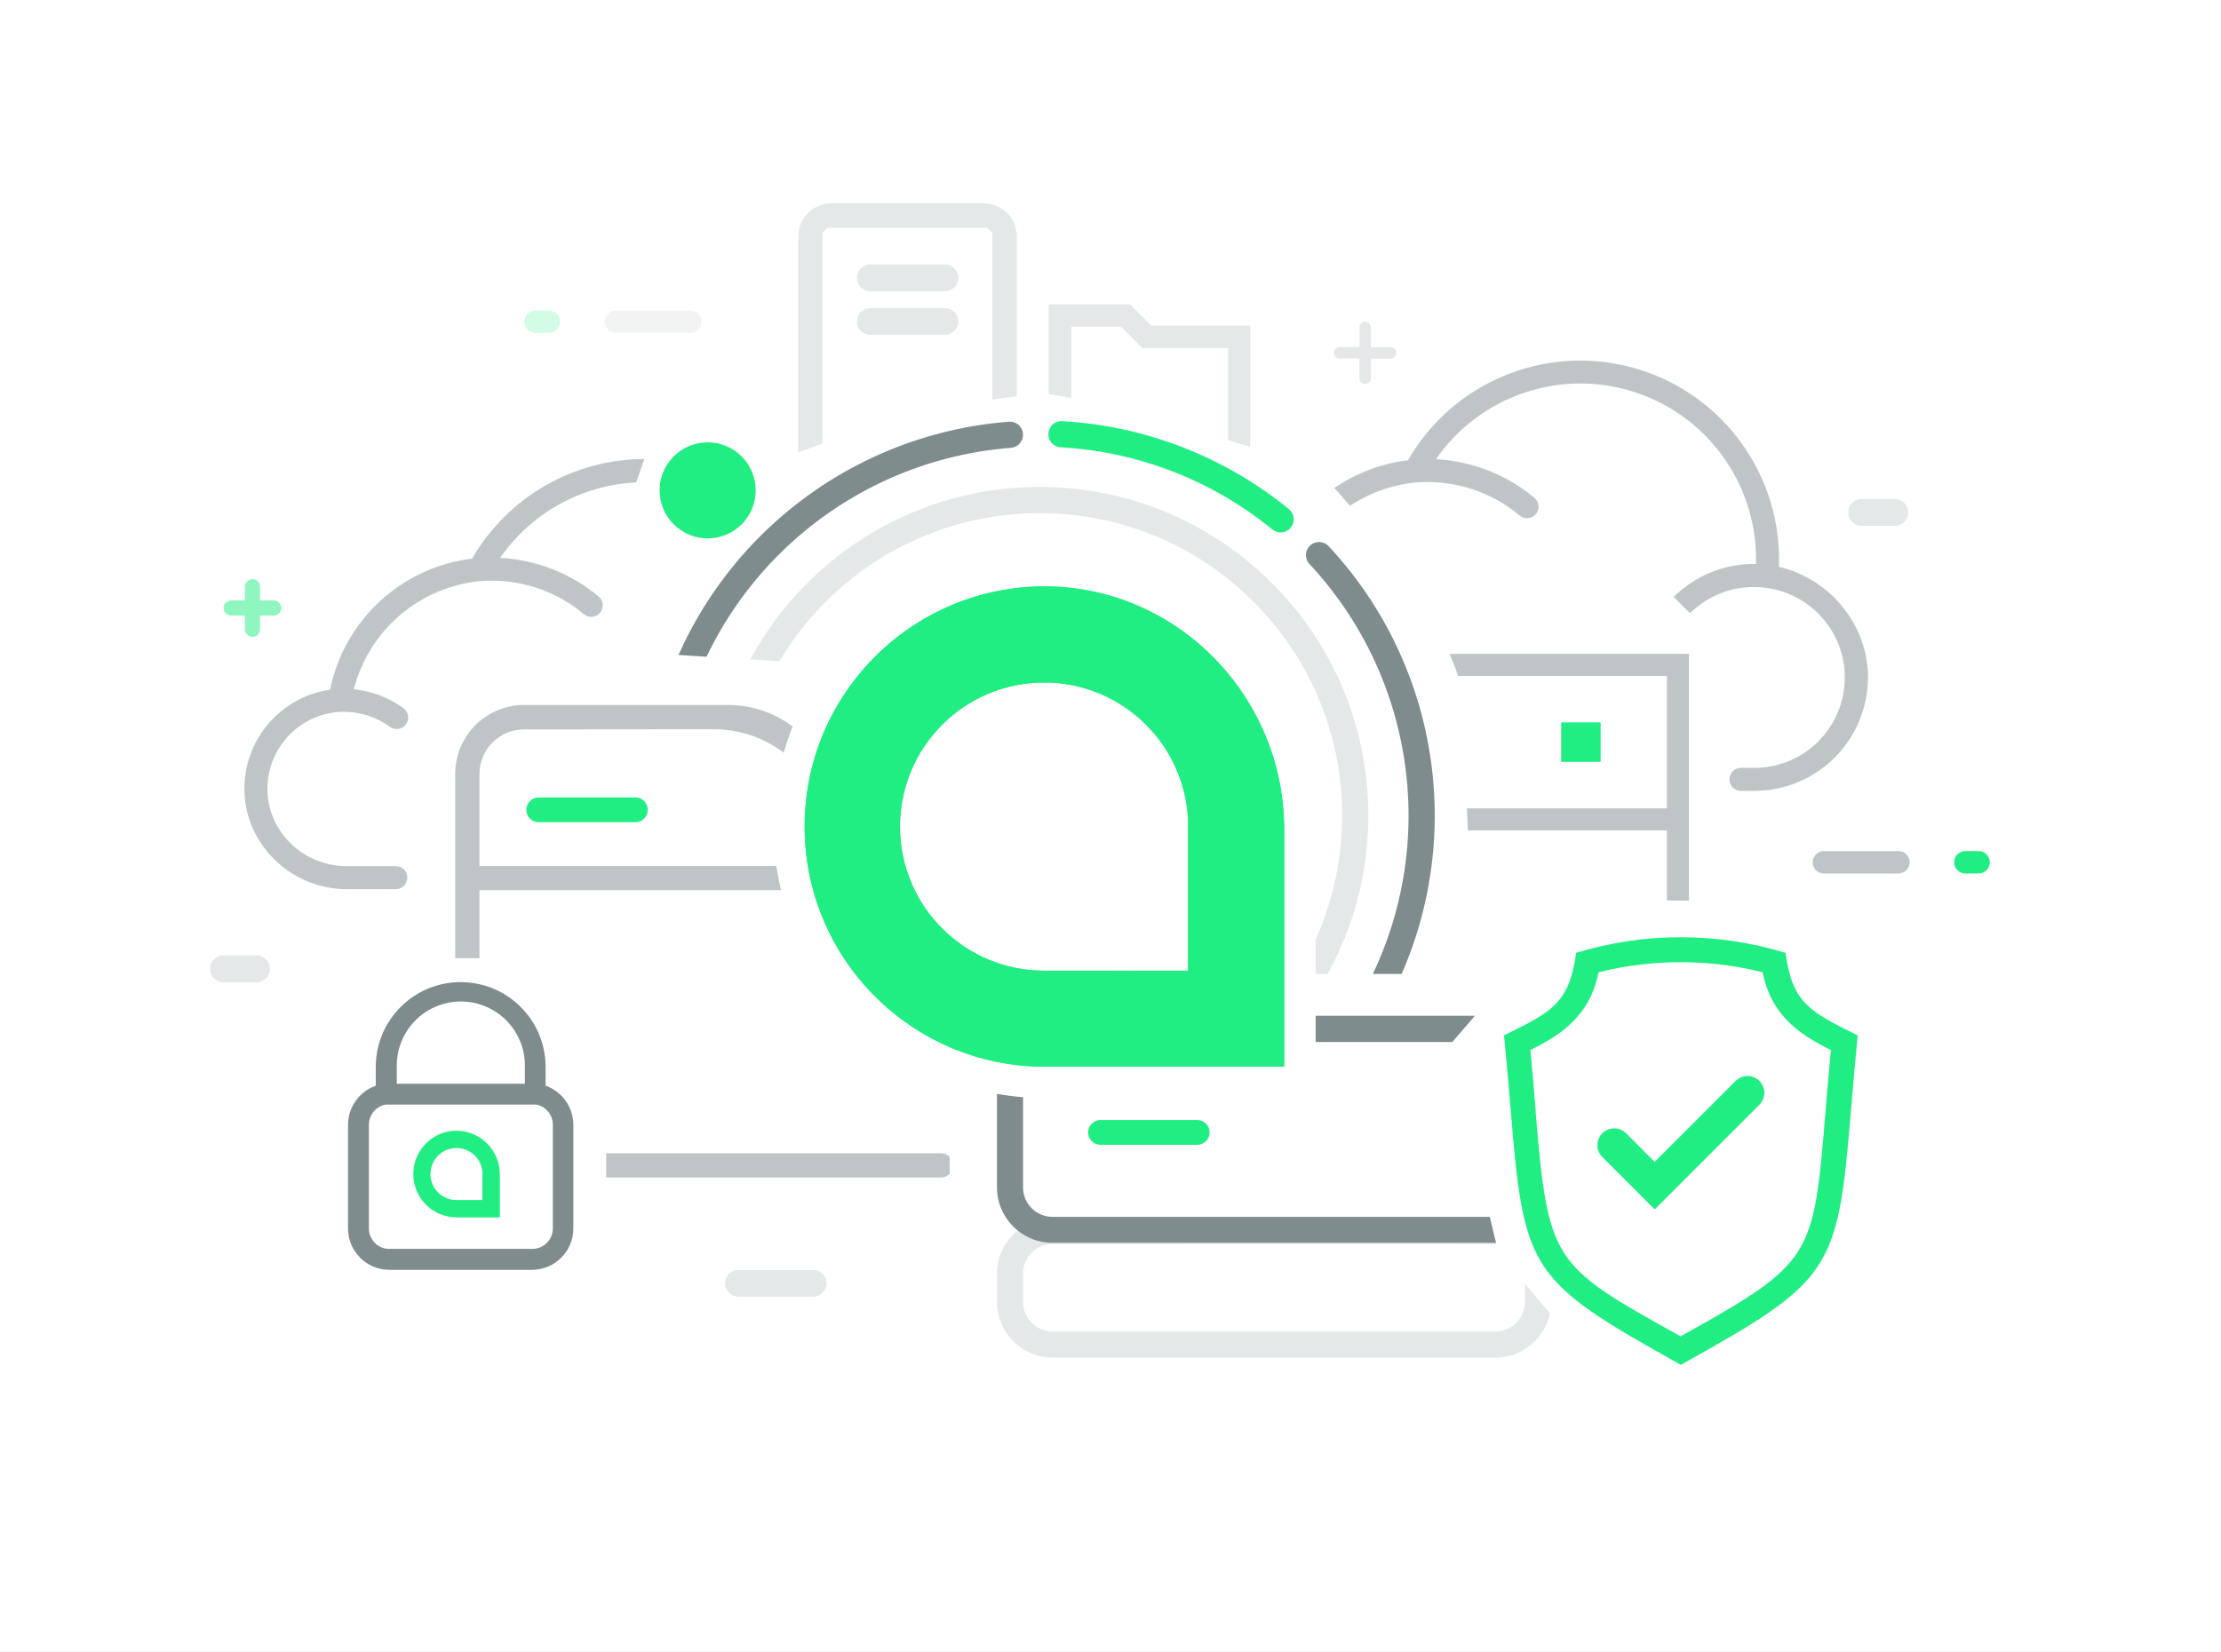
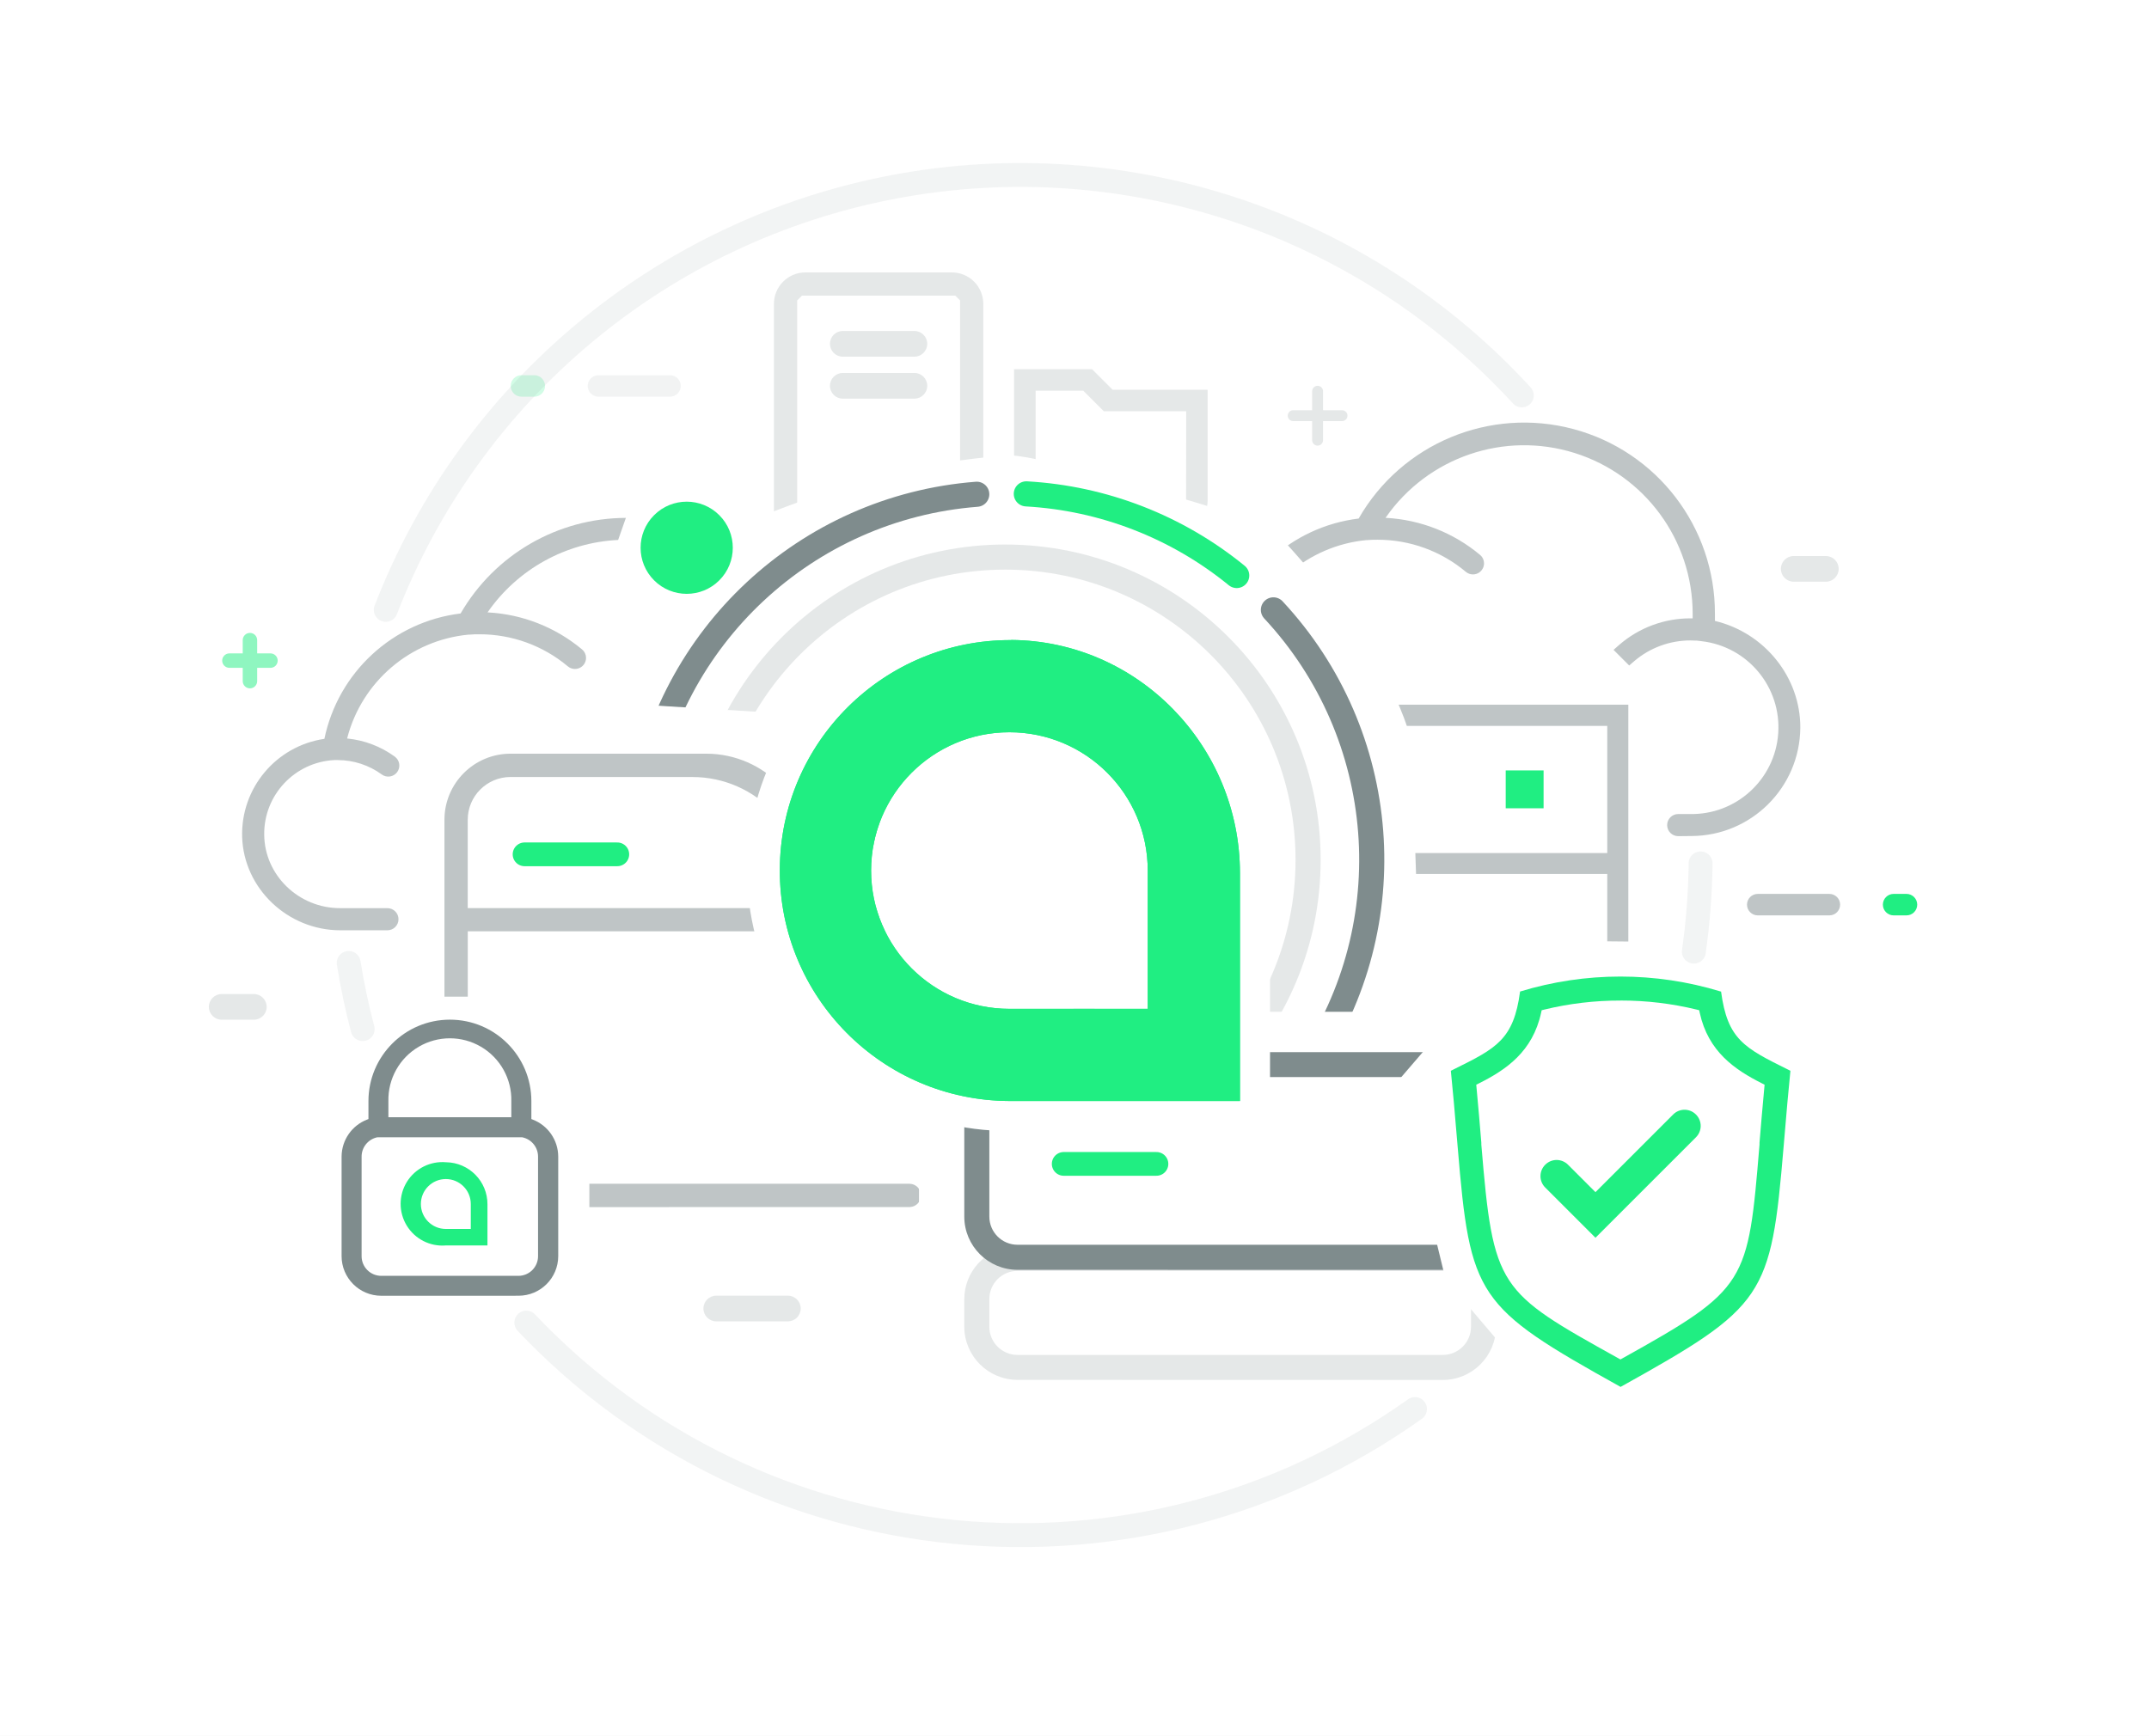
- <svg xmlns="http://www.w3.org/2000/svg" viewBox="0 0 669 497.58">
+ <svg xmlns="http://www.w3.org/2000/svg" viewBox="0 0 669 540.5">
  <defs>
-     <style>.cls-1{fill:#fff;}.cls-2,.cls-3,.cls-6{fill:#7f8c8d;}.cls-2,.cls-5,.cls-7{opacity:0.2;}.cls-11,.cls-3{opacity:0.5;}.cls-11,.cls-4{fill:#20ee82;}.cls-10,.cls-7,.cls-8,.cls-9{fill:none;stroke-miterlimit:10;}.cls-7,.cls-9{stroke:#7f8c8d;}.cls-7,.cls-8,.cls-9{stroke-width:7.89px;}.cls-10,.cls-8{stroke:#20ee82;}.cls-10,.cls-8,.cls-9{stroke-linecap:round;}.cls-10{stroke-width:7.46px;}</style>
+     <style>.cls-1{fill:#fff;}.cls-2,.cls-3,.cls-6{fill:#7f8c8d;}.cls-2,.cls-5,.cls-7{opacity:0.2;}.cls-11,.cls-3{opacity:0.5;}.cls-11,.cls-4{fill:#20ee82;}.cls-10,.cls-12,.cls-7,.cls-8,.cls-9{fill:none;stroke-miterlimit:10;}.cls-12,.cls-7,.cls-9{stroke:#7f8c8d;}.cls-7,.cls-8,.cls-9{stroke-width:7.82px;}.cls-10,.cls-8{stroke:#20ee82;}.cls-10,.cls-12,.cls-8,.cls-9{stroke-linecap:round;}.cls-10{stroke-width:7.39px;}.cls-12{stroke-width:7.44px;opacity:0.1;}</style>
  </defs>
  <g id="Layer_2" data-name="Layer 2">
-     <rect class="cls-1" width="669" height="497.58" />
+     <rect class="cls-1" width="669" height="540.5" />
  </g>
-   <g id="Layer_8" data-name="Layer 8">
-     <path class="cls-2" d="M7184.41,7043v13.37a7.87,7.87,0,0,0,7.86,7.86h45a7.87,7.87,0,0,0,7.86-7.86v-34.9h-29.8l-6.45-6.45h-24.5v28Zm54,13.37a1.11,1.11,0,0,1-1.11,1.11h-45a1.11,1.11,0,0,1-1.11-1.11v-34.6h14.95l6.45,6.45h25.85Z" transform="translate(-6868.5 -6923.33)" />
-     <path class="cls-2" d="M7174.76,7050.83V6994.5a9.89,9.89,0,0,0-2.9-7h0a9.89,9.89,0,0,0-7-2.9h-46a9.89,9.89,0,0,0-7,2.9h0a9.89,9.89,0,0,0-2.9,7V7066m7.3-3.55v-69l1.51-1.51h48.11l1.51,1.51v57.91" transform="translate(-6868.5 -6923.33)" />
-     <path class="cls-1" d="M7103.81,7061.67s26.26-10.55,43.43-14.59c8.59-2,22.26-3.79,33.79-5.05s83.39,22,83.39,22l-3.1,26.57-153.48,6.22Z" transform="translate(-6868.5 -6923.33)" />
-     <path class="cls-1" d="M7181.65,7074" transform="translate(-6868.5 -6923.33)" />
-     <path class="cls-2" d="M7279.7,7039a1.72,1.72,0,0,1-1.71-1.71v-5.95H7272a1.71,1.71,0,1,1,0-3.43H7278V7022a1.71,1.71,0,1,1,3.43,0v5.95h5.95a1.71,1.71,0,0,1,0,3.43h-5.95v5.95A1.72,1.72,0,0,1,7279.7,7039Z" transform="translate(-6868.5 -6923.33)" />
-     <path class="cls-3" d="M7392.9,7161.62a3.47,3.47,0,1,1,0-6.94h3.58a27.23,27.23,0,0,0,3.81-54.25l-1.55-.19-.36,0c-.69,0-1.18-.05-1.66-.05a27.1,27.1,0,0,0-17.65,6.53l-1.54,1.33-4.91-4.91,1.76-1.55a34,34,0,0,1,22.31-8.34h.75s0-1.1,0-1.42a52.9,52.9,0,0,0-96.33-30.25l-.09.12h.15a50.26,50.26,0,0,1,29.5,11.61,3.47,3.47,0,0,1-2.22,6.15,3.44,3.44,0,0,1-2.22-.81,43,43,0,0,0-27.71-10.08c-1,0-2.09,0-3.13.11l-.34,0a43.64,43.64,0,0,0-38.08,32.53l0,.09h.09a30.43,30.43,0,0,1,14.86,5.69,3.47,3.47,0,0,1-4.1,5.6,23.48,23.48,0,0,0-13.78-4.52h-.56l-.54,0a23.22,23.22,0,0,0-22,23.45c.12,12.71,10.81,23.05,23.82,23.05h14.85a3.47,3.47,0,1,1,0,6.94h-14.81c-16.5,0-30.32-13.16-30.8-29.34a30.2,30.2,0,0,1,25.74-30.76h.06v-.06A49.85,49.85,0,0,1,7292.6,7062h0l0,0a59.87,59.87,0,0,1,111.77,29.87c0,.71,0,1.43,0,2.16v.08c15.64,3.73,26.88,17.74,26.8,33.51a34.26,34.26,0,0,1-34.18,34Z" transform="translate(-6868.5 -6923.33)" />
-     <path class="cls-3" d="M7222.82,7258.15V7120.34h154.42v137.81Zm6.63-6.63H7370.6v-78H7229.45Zm0-84.63H7370.6V7127H7229.45Z" transform="translate(-6868.5 -6923.33)" />
-     <rect class="cls-4" x="470.25" y="217.65" width="11.89" height="11.89" />
-     <path class="cls-1" d="M7264.42,7064s47.81,47.78,45.85,79.46c-1,16.17,2.49,73.3,2.49,73.3l-96.47,7.89s3.65-58.26-3.72-77.39-10.63-40.3-10.63-40.3Z" transform="translate(-6868.5 -6923.33)" />
-     <path class="cls-3" d="M7417.87,7186.5a3.37,3.37,0,0,1,0-6.74h22.48a3.37,3.37,0,0,1,0,6.74Z" transform="translate(-6868.5 -6923.33)" />
+   <g id="Layer_9" data-name="Layer 9">
+     <path class="cls-2" d="M7184.18,7044.59v13.26a7.81,7.81,0,0,0,7.8,7.8h44.66a7.81,7.81,0,0,0,7.8-7.8v-34.61h-29.56l-6.4-6.4h-24.29v27.75Zm53.56,13.26a1.1,1.1,0,0,1-1.1,1.1H7192a1.1,1.1,0,0,1-1.1-1.1v-34.32h14.83l6.4,6.4h25.64Z" transform="translate(-6868.5 -6901.87)" />
+     <path class="cls-2" d="M7174.61,7052.35v-55.86a9.81,9.81,0,0,0-2.87-6.93h0a9.81,9.81,0,0,0-6.93-2.87h-45.58a9.81,9.81,0,0,0-6.93,2.87h0a9.81,9.81,0,0,0-2.87,6.93v70.9m7.24-3.52v-68.45l1.5-1.5h47.71l1.5,1.5v57.43" transform="translate(-6868.5 -6901.87)" />
+     <path class="cls-1" d="M7104.24,7063.1s26-10.46,43.07-14.47c8.51-2,22.08-3.76,33.51-5s82.7,21.8,82.7,21.8l-3.08,26.35-152.21,6.17Z" transform="translate(-6868.5 -6901.87)" />
+     <path class="cls-1" d="M7181.44,7075.33" transform="translate(-6868.5 -6901.87)" />
+     <path class="cls-2" d="M7278.68,7040.63a1.7,1.7,0,0,1-1.7-1.7V7033h-5.9a1.7,1.7,0,1,1,0-3.4h5.9v-5.9a1.7,1.7,0,1,1,3.4,0v5.9h5.9a1.7,1.7,0,1,1,0,3.4h-5.9v5.9A1.7,1.7,0,0,1,7278.68,7040.63Z" transform="translate(-6868.5 -6901.87)" />
+     <path class="cls-3" d="M7390.94,7162.23a3.44,3.44,0,1,1,0-6.89h3.55a27,27,0,0,0,3.78-53.81l-1.54-.19-.36,0c-.68,0-1.17-.05-1.65-.05a26.88,26.88,0,0,0-17.51,6.48l-1.53,1.32-4.87-4.87,1.75-1.54a33.72,33.72,0,0,1,22.13-8.27h.75s0-1.09,0-1.41a52.47,52.47,0,0,0-95.53-30l-.09.12h.15a49.85,49.85,0,0,1,29.26,11.51,3.44,3.44,0,0,1-2.2,6.1,3.42,3.42,0,0,1-2.2-.8,42.68,42.68,0,0,0-27.48-10c-1,0-2.07,0-3.11.11l-.34,0a43.28,43.28,0,0,0-37.77,32.26l0,.09h.09a30.18,30.18,0,0,1,14.74,5.64,3.44,3.44,0,0,1-4.07,5.55,23.29,23.29,0,0,0-13.67-4.48h-.56l-.53,0a23,23,0,0,0-21.83,23.25c.12,12.61,10.72,22.86,23.63,22.86h14.73a3.44,3.44,0,1,1,0,6.89H7254c-16.37,0-30.07-13.05-30.55-29.1a30,30,0,0,1,25.53-30.5h.06v-.06a49.44,49.44,0,0,1,42.42-39.11h0l0,0A59.38,59.38,0,0,1,7402.37,7093c0,.7,0,1.42,0,2.14v.07c15.51,3.7,26.65,17.59,26.58,33.24a34,34,0,0,1-33.9,33.74Z" transform="translate(-6868.5 -6901.87)" />
+     <path class="cls-3" d="M7222.27,7258V7121.29h153.14V7258Zm6.58-6.58h140V7174h-140Zm0-83.93h140v-39.59h-140Z" transform="translate(-6868.5 -6901.87)" />
+     <rect class="cls-4" x="468.74" y="239.89" width="11.79" height="11.79" />
+     <path class="cls-1" d="M7263.53,7065.42s47.42,47.39,45.47,78.81c-1,16,2.46,72.69,2.46,72.69l-95.67,7.83s3.61-57.78-3.69-76.75-10.54-40-10.54-40Z" transform="translate(-6868.5 -6901.87)" />
+     <path class="cls-3" d="M7415.7,7186.9a3.34,3.34,0,0,1,0-6.69H7438a3.34,3.34,0,0,1,0,6.69Z" transform="translate(-6868.5 -6901.87)" />
    <g class="cls-5">
-       <path class="cls-6" d="M7439.24,7081.75h-10a4,4,0,1,1,0-8.06h10a4,4,0,1,1,0,8.06Z" transform="translate(-6868.5 -6923.33)" />
+       <path class="cls-6" d="M7436.9,7083h-10a4,4,0,1,1,0-8h10a4,4,0,0,1,0,8Z" transform="translate(-6868.5 -6901.87)" />
    </g>
-     <path class="cls-4" d="M7460.49,7186.5a3.37,3.37,0,0,1,0-6.74h4a3.37,3.37,0,1,1,0,6.74Z" transform="translate(-6868.5 -6923.33)" />
+     <path class="cls-4" d="M7458,7186.9a3.34,3.34,0,0,1,0-6.69h4a3.34,3.34,0,1,1,0,6.69Z" transform="translate(-6868.5 -6901.87)" />
    <g class="cls-5">
-       <path class="cls-3" d="M7076.43,7016.89a3.37,3.37,0,0,1,0,6.74H7054a3.37,3.37,0,0,1,0-6.74Z" transform="translate(-6868.5 -6923.33)" />
-       <path class="cls-4" d="M7033.81,7016.89a3.37,3.37,0,0,1,0,6.74h-4a3.37,3.37,0,1,1,0-6.74Z" transform="translate(-6868.5 -6923.33)" />
+       <path class="cls-3" d="M7077.09,7018.7a3.34,3.34,0,0,1,0,6.69H7054.8a3.34,3.34,0,0,1,0-6.69Z" transform="translate(-6868.5 -6901.87)" />
+       <path class="cls-4" d="M7034.83,7018.7a3.34,3.34,0,0,1,0,6.69h-4a3.34,3.34,0,1,1,0-6.69Z" transform="translate(-6868.5 -6901.87)" />
    </g>
-     <circle class="cls-7" cx="313.15" cy="245.73" r="95.07" />
-     <path class="cls-8" d="M7188.24,7054.16a114.56,114.56,0,0,1,66,25.63" transform="translate(-6868.5 -6923.33)" />
-     <path class="cls-9" d="M7265.82,7090.58a115.08,115.08,0,1,1-93.12-36.26" transform="translate(-6868.5 -6923.33)" />
-     <polygon class="cls-1" points="348.32 402.42 106.28 402.42 106.28 188.46 180.82 195.91 262.09 200.88 348.32 188.46 348.32 402.42" />
-     <path class="cls-3" d="M7026.35,7278.09a20.75,20.75,0,0,1-20.73-20.73v-100.9a20.75,20.75,0,0,1,20.73-20.73h61.55a32.26,32.26,0,0,1,23.63,10.35,34.89,34.89,0,0,0,25.56,11.19h52.23a20.75,20.75,0,0,1,20.73,20.73v36.31a3.61,3.61,0,0,1-3.61,3.61h-.14a3.62,3.62,0,0,1-3.56-3.61v-22.8H7012.93v65.85a13.43,13.43,0,0,0,13.42,13.42h125.39a3.66,3.66,0,1,1,0,7.31Zm0-135a13.43,13.43,0,0,0-13.42,13.42v27.74h189.82V7178a13.43,13.43,0,0,0-13.42-13.42h-56.58a32.26,32.26,0,0,1-23.63-10.35,34.88,34.88,0,0,0-25.56-11.19Z" transform="translate(-6868.5 -6923.33)" />
-     <line class="cls-10" x1="162.27" y1="244" x2="191.37" y2="244" />
-     <rect class="cls-1" x="286.07" y="293.44" width="195.28" height="98.14" />
-     <path class="cls-2" d="M7185.5,7332.34a16.72,16.72,0,0,1-16.7-16.7V7307a16.64,16.64,0,0,1,4.29-11.13,17.31,17.31,0,0,1,12.41-5.57H7319c8.16,0,12.09,5.16,12.25,5.38l.11.13a16.78,16.78,0,0,1,4.34,11.19v8.68a16.72,16.72,0,0,1-16.7,16.7Zm0-34.21a8.85,8.85,0,0,0-8.84,8.84v8.68a8.85,8.85,0,0,0,8.84,8.84H7319a8.85,8.85,0,0,0,8.84-8.84V7307a8.85,8.85,0,0,0-8.84-8.84Z" transform="translate(-6868.5 -6923.33)" />
-     <path class="cls-6" d="M7185.5,7297.78a16.72,16.72,0,0,1-16.7-16.7v-35a16.64,16.64,0,0,1,4.29-11.13,17.31,17.31,0,0,1,12.41-5.57H7319c8.16,0,12.09,5.16,12.25,5.38l.11.13a16.78,16.78,0,0,1,4.34,11.19v35a16.72,16.72,0,0,1-16.7,16.7Zm0-60.5a8.85,8.85,0,0,0-8.84,8.84v35a8.85,8.85,0,0,0,8.84,8.84H7319a8.85,8.85,0,0,0,8.84-8.84v-35a8.85,8.85,0,0,0-8.84-8.84Z" transform="translate(-6868.5 -6923.33)" />
-     <line class="cls-10" x1="331.5" y1="341.19" x2="360.61" y2="341.19" />
-     <rect class="cls-1" x="71.79" y="288.69" width="110.81" height="134.8" />
-     <path class="cls-6" d="M6985.77,7305.92a12.46,12.46,0,0,1-12.44-12.44v-31.27a12.51,12.51,0,0,1,8-11.63l.36-.14v-5.63a25.57,25.57,0,0,1,51.15,0v5.63l.36.14a12.51,12.51,0,0,1,8,11.63v31.27a12.46,12.46,0,0,1-12.44,12.44Zm-1.34-49.74a6.19,6.19,0,0,0-4.82,6v31.27a6.17,6.17,0,0,0,6.17,6.17h43.07a6.17,6.17,0,0,0,6.17-6.17v-31.27a6.18,6.18,0,0,0-5-6.05l-.21,0h-45.07Zm42.18-6.32v-5.05a19.3,19.3,0,1,0-38.59,0v5.05Z" transform="translate(-6868.5 -6923.33)" />
-     <path class="cls-4" d="M7006.11,7264a13.06,13.06,0,1,0-.1,26.13h13.06v-12.9a13.17,13.17,0,0,0-13-13.23m7.74,13.06v7.84H7006a7.84,7.84,0,1,1,7.84-7.84" transform="translate(-6868.5 -6923.33)" />
-     <polygon class="cls-1" points="538.1 271.66 574.49 307.88 560.97 393.32 514.7 451.95 451.36 377.43 436.27 315.34 474.35 271.06 538.1 271.66" />
-     <path class="cls-4" d="M7374.8,7334.54c-45.29-25.21-47.21-28.13-51.14-75.4-1.07-12.89-1.42-16.49-2.13-23.85l1.13-.56c13.1-6.5,18.6-9.23,20.6-24.32a107.94,107.94,0,0,1,63,0l.08,0c2,15.07,7.26,17.69,21.13,24.58l.6.3c-.74,7.65-1.07,11.07-2.13,23.85C7422,7306.41,7420.09,7309.33,7374.8,7334.54Zm0-121.3a100.14,100.14,0,0,0-24,2.84l-.79.2-.17.8c-2.66,12.21-11,17.9-19.56,22.22l-.8.4.08.89c.6,6.4,1.09,12.21,1.51,17.33l0,.59c3.76,45.24,5.23,46.06,43,67.09l.64.36.64-.36c39.27-21.86,39.41-23.55,43-67.09l.05-.6c.43-5.12.91-10.93,1.51-17.32l.08-.89-.8-.4c-8.59-4.33-16.91-10-19.57-22.22l-.17-.8-.79-.2A100.31,100.31,0,0,0,7374.8,7213.23Z" transform="translate(-6868.5 -6923.33)" />
-     <path class="cls-4" d="M7351.15,7271.94l15.77,15.77,31.54-31.54a5.06,5.06,0,0,0,0-7.16h0a5.06,5.06,0,0,0-7.16,0l-24.38,24.38-8.61-8.61a5.06,5.06,0,0,0-7.16,0h0A5.06,5.06,0,0,0,7351.15,7271.94Z" transform="translate(-6868.5 -6923.33)" />
-     <path class="cls-3" d="M7060.13,7068.67a53,53,0,0,0-40.9,22.63l-.09.12h.15a50.26,50.26,0,0,1,29.5,11.61,3.47,3.47,0,0,1-2.22,6.15,3.44,3.44,0,0,1-2.22-.81,43,43,0,0,0-27.71-10.08c-1,0-2.09,0-3.13.11l-.34,0a43.64,43.64,0,0,0-38.08,32.53l0,.09h.09a30.43,30.43,0,0,1,14.86,5.69,3.47,3.47,0,0,1-4.1,5.6,23.48,23.48,0,0,0-13.78-4.52h-.56l-.54,0a23.22,23.22,0,0,0-22,23.45c.12,12.71,10.81,23.05,23.82,23.05h14.85a3.47,3.47,0,1,1,0,6.94h-14.81c-16.5,0-30.32-13.16-30.8-29.34a30.2,30.2,0,0,1,25.74-30.76h.06v-.06a49.85,49.85,0,0,1,42.78-39.44h0l0,0a60.11,60.11,0,0,1,51.88-30" transform="translate(-6868.5 -6923.33)" />
+     <circle class="cls-7" cx="312.94" cy="267.74" r="94.28" />
+     <path class="cls-8" d="M7188,7055.65a113.61,113.61,0,0,1,65.5,25.42" transform="translate(-6868.5 -6901.87)" />
+     <path class="cls-9" d="M7264.92,7091.77a114.13,114.13,0,1,1-92.35-36" transform="translate(-6868.5 -6901.87)" />
+     <polygon class="cls-1" points="347.82 423.13 107.77 423.13 107.77 210.94 181.71 218.33 262.3 223.26 347.82 210.94 347.82 423.13" />
+     <path class="cls-3" d="M7027.42,7277.74a20.58,20.58,0,0,1-20.56-20.56V7157.11a20.58,20.58,0,0,1,20.56-20.56h61a32,32,0,0,1,23.44,10.26,34.6,34.6,0,0,0,25.35,11.1h51.8a20.58,20.58,0,0,1,20.56,20.56v36a3.58,3.58,0,0,1-3.58,3.58h-.14a3.59,3.59,0,0,1-3.53-3.58v-22.61H7014.12v65.3a13.32,13.32,0,0,0,13.31,13.31h124.35a3.63,3.63,0,0,1,0,7.25Zm0-133.93a13.32,13.32,0,0,0-13.31,13.31v27.51h188.25v-6.14a13.32,13.32,0,0,0-13.31-13.31h-56.11a32,32,0,0,1-23.44-10.26,34.6,34.6,0,0,0-25.35-11.1Z" transform="translate(-6868.5 -6901.87)" />
+     <line class="cls-10" x1="163.3" y1="266.02" x2="192.17" y2="266.02" />
+     <rect class="cls-1" x="286.09" y="315.05" width="193.67" height="97.33" />
+     <path class="cls-2" d="M7185.25,7331.53a16.58,16.58,0,0,1-16.56-16.56v-8.61a16.5,16.5,0,0,1,4.25-11,17.17,17.17,0,0,1,12.31-5.52h132.42c8.09,0,12,5.11,12.15,5.33l.1.13a16.64,16.64,0,0,1,4.3,11.1V7315a16.58,16.58,0,0,1-16.56,16.56Zm0-33.93a8.77,8.77,0,0,0-8.76,8.76V7315a8.77,8.77,0,0,0,8.76,8.76h132.42a8.77,8.77,0,0,0,8.76-8.76v-8.61a8.77,8.77,0,0,0-8.76-8.76Z" transform="translate(-6868.5 -6901.87)" />
+     <path class="cls-6" d="M7185.25,7297.26a16.58,16.58,0,0,1-16.56-16.56V7246a16.5,16.5,0,0,1,4.25-11,17.17,17.17,0,0,1,12.31-5.52h132.42c8.09,0,12,5.11,12.15,5.33l.1.13a16.64,16.64,0,0,1,4.3,11.1v34.68a16.58,16.58,0,0,1-16.56,16.56Zm0-60a8.77,8.77,0,0,0-8.76,8.76v34.68a8.77,8.77,0,0,0,8.76,8.76h132.42a8.77,8.77,0,0,0,8.76-8.76V7246a8.77,8.77,0,0,0-8.76-8.76Z" transform="translate(-6868.5 -6901.87)" />
+     <line class="cls-10" x1="331.14" y1="362.41" x2="360.01" y2="362.41" />
+     <rect class="cls-1" x="73.57" y="310.34" width="109.9" height="133.68" />
+     <path class="cls-6" d="M6987.18,7305.34a12.35,12.35,0,0,1-12.34-12.34v-31a12.41,12.41,0,0,1,8-11.54l.36-.14v-5.59a25.36,25.36,0,0,1,50.72,0v5.59l.36.14a12.4,12.4,0,0,1,8,11.53v31a12.35,12.35,0,0,1-12.34,12.34Zm-1.33-49.32a6.14,6.14,0,0,0-4.78,6v31a6.12,6.12,0,0,0,6.12,6.12h42.72A6.12,6.12,0,0,0,7036,7293v-31a6.13,6.13,0,0,0-4.93-6l-.21,0h-44.7Zm41.83-6.27v-5a19.14,19.14,0,1,0-38.27,0v5Z" transform="translate(-6868.5 -6901.87)" />
+     <path class="cls-4" d="M7007.35,7263.77a13,13,0,1,0-.1,25.91h13v-12.79a13.06,13.06,0,0,0-12.86-13.12m7.67,13v7.77h-7.77a7.77,7.77,0,1,1,7.77-7.77" transform="translate(-6868.5 -6901.87)" />
+     <polygon class="cls-1" points="536.03 293.45 572.11 329.38 558.71 414.11 512.83 472.26 450.01 398.35 435.04 336.77 472.81 292.86 536.03 293.45" />
+     <path class="cls-4" d="M7373,7333.72c-44.92-25-46.82-27.9-50.72-74.78-1.06-12.78-1.41-16.36-2.12-23.65l1.12-.56c13-6.45,18.45-9.15,20.43-24.12a107,107,0,0,1,62.49,0l.08,0c2,14.95,7.2,17.54,21,24.38l.59.3c-.74,7.59-1.06,11-2.12,23.65C7419.81,7305.81,7417.91,7308.71,7373,7333.72Zm0-120.3a99.31,99.31,0,0,0-23.78,2.82l-.79.2-.17.79c-2.64,12.11-10.89,17.75-19.4,22l-.79.4.08.88c.6,6.35,1.08,12.11,1.5,17.19l0,.58c3.73,44.86,5.19,45.68,42.67,66.54l.63.35.63-.35c38.94-21.67,39.08-23.36,42.67-66.54l0-.59c.42-5.08.9-10.84,1.5-17.18l.08-.89-.79-.4c-8.52-4.29-16.77-9.93-19.4-22l-.17-.79-.79-.2A99.48,99.48,0,0,0,7373,7213.41Z" transform="translate(-6868.5 -6901.87)" />
+     <path class="cls-4" d="M7349.54,7271.64l15.64,15.64,31.28-31.28a5,5,0,0,0,0-7.1h0a5,5,0,0,0-7.1,0l-24.18,24.18-8.54-8.54a5,5,0,0,0-7.1,0h0A5,5,0,0,0,7349.54,7271.64Z" transform="translate(-6868.5 -6901.87)" />
+     <path class="cls-3" d="M7060.93,7070a52.55,52.55,0,0,0-40.57,22.44l-.09.12h.15a49.85,49.85,0,0,1,29.26,11.51,3.44,3.44,0,0,1-2.2,6.1,3.42,3.42,0,0,1-2.2-.8,42.68,42.68,0,0,0-27.48-10c-1,0-2.07,0-3.11.11l-.34,0a43.28,43.28,0,0,0-37.77,32.26l0,.09h.09a30.18,30.18,0,0,1,14.74,5.64,3.44,3.44,0,0,1-4.07,5.55,23.29,23.29,0,0,0-13.67-4.48h-.56l-.53,0a23,23,0,0,0-21.83,23.25c.12,12.61,10.72,22.86,23.63,22.86h14.73a3.44,3.44,0,1,1,0,6.89h-14.68c-16.37,0-30.07-13.05-30.55-29.1a30,30,0,0,1,25.53-30.5h.06V7132a49.44,49.44,0,0,1,42.42-39.11h0l0,0a59.61,59.61,0,0,1,51.45-29.76" transform="translate(-6868.5 -6901.87)" />
    <g class="cls-5">
-       <path class="cls-6" d="M7113.42,7314h-22.48a4,4,0,0,1,0-8.06h22.48a4,4,0,1,1,0,8.06Z" transform="translate(-6868.5 -6923.33)" />
+       <path class="cls-6" d="M7113.77,7313.31h-22.29a4,4,0,1,1,0-8h22.29a4,4,0,1,1,0,8Z" transform="translate(-6868.5 -6901.87)" />
    </g>
    <g class="cls-5">
-       <path class="cls-6" d="M7153.13,7024.22h-22.48a4,4,0,1,1,0-8.06h22.48a4,4,0,0,1,0,8.06Z" transform="translate(-6868.5 -6923.33)" />
+       <path class="cls-6" d="M7153.16,7026h-22.29a4,4,0,0,1,0-8h22.29a4,4,0,1,1,0,8Z" transform="translate(-6868.5 -6901.87)" />
    </g>
-     <path class="cls-11" d="M6944.56,7115.22a2.27,2.27,0,0,1-2.27-2.27v-4.17h-4.17a2.27,2.27,0,0,1,0-4.54h4.17v-4.17a2.27,2.27,0,1,1,4.54,0v4.17H6951a2.27,2.27,0,0,1,0,4.54h-4.17v4.17A2.27,2.27,0,0,1,6944.56,7115.22Z" transform="translate(-6868.5 -6923.33)" />
+     <path class="cls-11" d="M6946.31,7116.21a2.25,2.25,0,0,1-2.25-2.25v-4.14h-4.14a2.25,2.25,0,0,1,0-4.5h4.14v-4.13a2.25,2.25,0,1,1,4.5,0v4.13h4.14a2.25,2.25,0,0,1,0,4.5h-4.14V7114A2.25,2.25,0,0,1,6946.31,7116.21Z" transform="translate(-6868.5 -6901.87)" />
    <g class="cls-5">
-       <path class="cls-6" d="M6945.79,7219.26h-10a4,4,0,0,1,0-8.06h10a4,4,0,0,1,0,8.06Z" transform="translate(-6868.5 -6923.33)" />
+       <path class="cls-6" d="M6947.52,7219.39h-10a4,4,0,0,1,0-8h10a4,4,0,0,1,0,8Z" transform="translate(-6868.5 -6901.87)" />
    </g>
-     <path class="cls-1" d="M7226.38,7172.38v43.42H7183a43.42,43.42,0,1,1,43.42-43.42" transform="translate(-6868.5 -6923.33)" />
+     <path class="cls-1" d="M7225.8,7172.9V7216h-43.06a43.06,43.06,0,1,1,43.06-43.06" transform="translate(-6868.5 -6901.87)" />
    <g class="cls-5">
-       <path class="cls-6" d="M7153.13,7011.08h-22.48a4,4,0,1,1,0-8.06h22.48a4,4,0,0,1,0,8.06Z" transform="translate(-6868.5 -6923.33)" />
+       <path class="cls-6" d="M7153.16,7012.93h-22.29a4,4,0,1,1,0-8h22.29a4,4,0,1,1,0,8Z" transform="translate(-6868.5 -6901.87)" />
    </g>
-     <path class="cls-1" d="M7232,7172.38v49.08H7183a49.08,49.08,0,1,1,49.08-49.08m-48.46-81.8a81.8,81.8,0,1,0-.62,163.6h81.8v-80.78c0-45.1-36.08-82.49-81.18-82.83" transform="translate(-6868.5 -6923.33)" />
-     <path class="cls-4" d="M7226.38,7172.38v43.42H7183a43.42,43.42,0,1,1,43.42-43.42M7183.51,7100a72.36,72.36,0,1,0-.55,144.72h72.36v-71.45c0-39.9-31.91-73-71.81-73.27" transform="translate(-6868.5 -6923.33)" />
-     <path class="cls-4" d="M7071.43,7060.84a14.47,14.47,0,1,1,0,20.47,14.47,14.47,0,0,1,0-20.47" transform="translate(-6868.5 -6923.33)" />
-     <path class="cls-4" d="M7226.38,7172.38v43.42H7183a43.42,43.42,0,1,1,43.42-43.42M7183.51,7100a72.36,72.36,0,1,0-.55,144.72h72.36v-71.45c0-39.9-31.91-73-71.81-73.27" transform="translate(-6868.5 -6923.33)" />
+     <path class="cls-1" d="M7231.42,7172.9v48.68h-48.68a48.68,48.68,0,1,1,48.68-48.68m-48.06-81.13a81.13,81.13,0,1,0-.62,162.25h81.13v-80.11c0-44.73-35.78-81.81-80.51-82.14" transform="translate(-6868.5 -6901.87)" />
+     <path class="cls-4" d="M7225.8,7172.9V7216h-43.06a43.06,43.06,0,1,1,43.06-43.06m-42.51-71.76a71.76,71.76,0,1,0-.54,143.52h71.76V7173.8c0-39.57-31.65-72.36-71.22-72.66" transform="translate(-6868.5 -6901.87)" />
+     <path class="cls-4" d="M7072.13,7062.28a14.35,14.35,0,1,1,0,20.3,14.35,14.35,0,0,1,0-20.3" transform="translate(-6868.5 -6901.87)" />
+     <path class="cls-4" d="M7225.8,7172.9V7216h-43.06a43.06,43.06,0,1,1,43.06-43.06m-42.51-71.76a71.76,71.76,0,1,0-.54,143.52h71.76V7173.8c0-39.57-31.65-72.36-71.22-72.66" transform="translate(-6868.5 -6901.87)" />
+     <path class="cls-12" d="M6988.59,7091.77A211.82,211.82,0,0,1,7342.25,7025" transform="translate(-6868.5 -6901.87)" />
+     <path class="cls-12" d="M6981.4,7222.31q-2.67-10.11-4.35-20.6" transform="translate(-6868.5 -6901.87)" />
+     <path class="cls-12" d="M7309,7340.61a211.8,211.8,0,0,1-276.65-26.91" transform="translate(-6868.5 -6901.87)" />
+     <path class="cls-12" d="M7397.91,7170.72a213.35,213.35,0,0,1-2.1,27.47" transform="translate(-6868.5 -6901.87)" />
  </g>
</svg>
